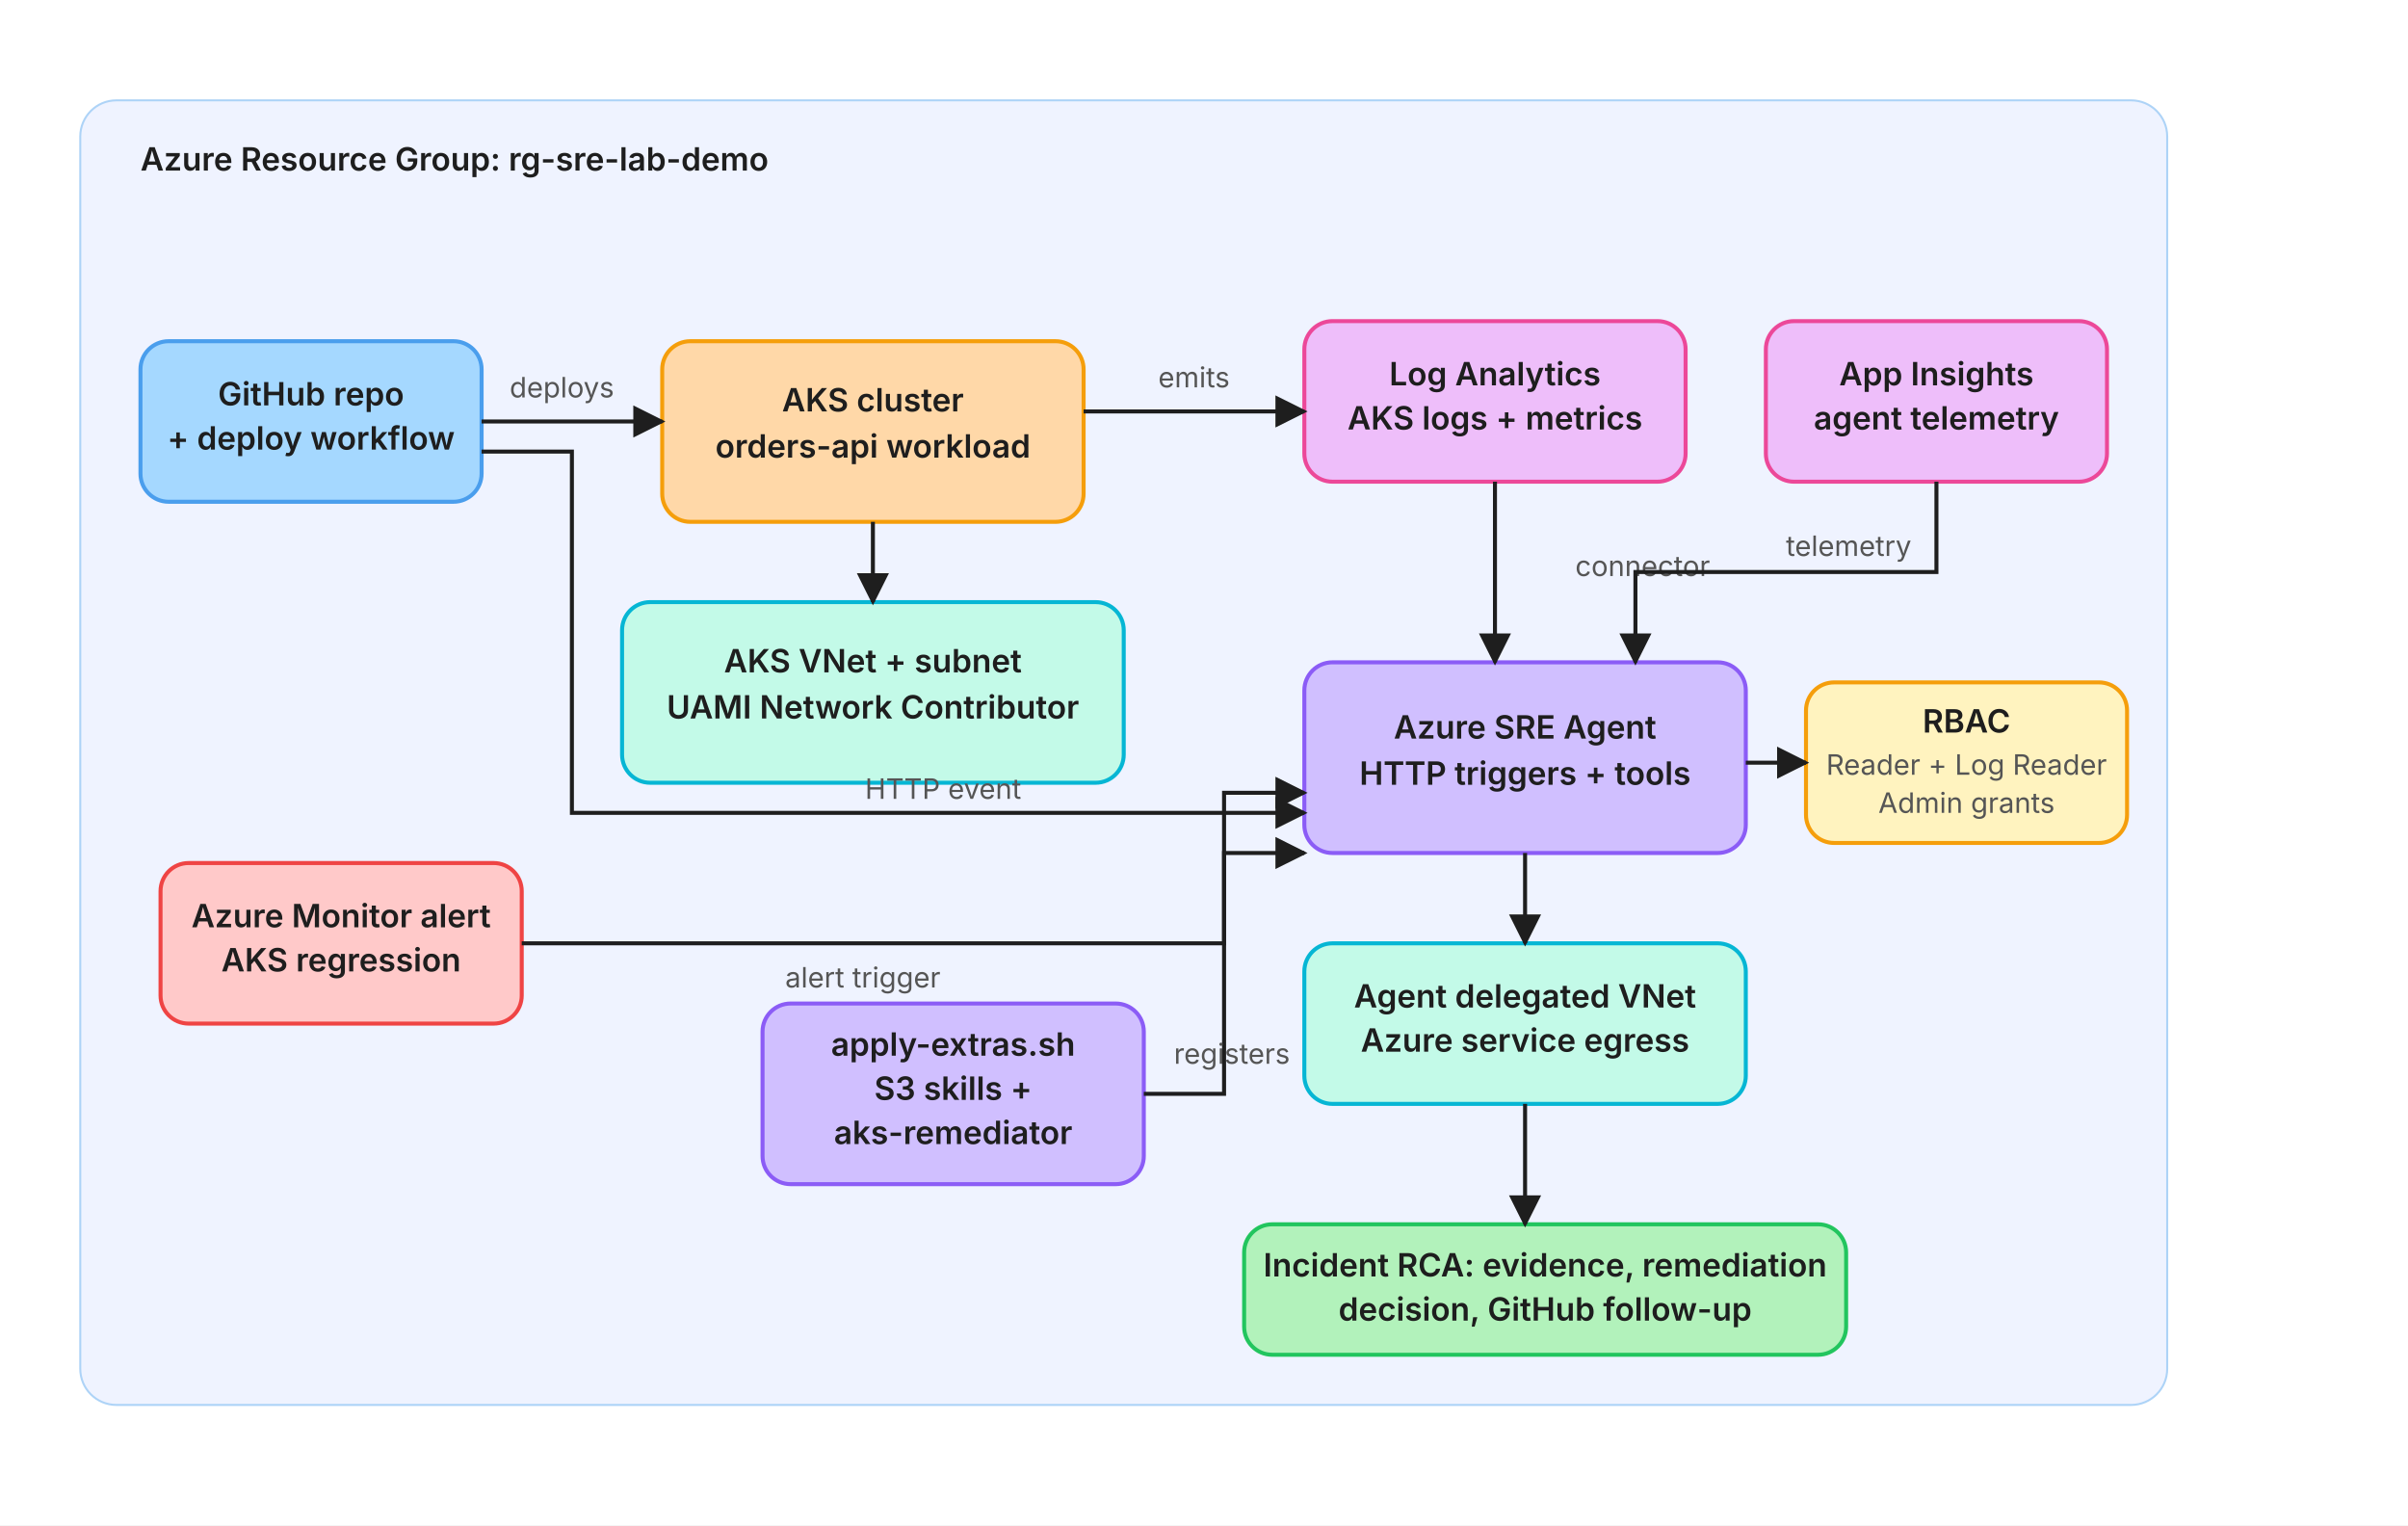
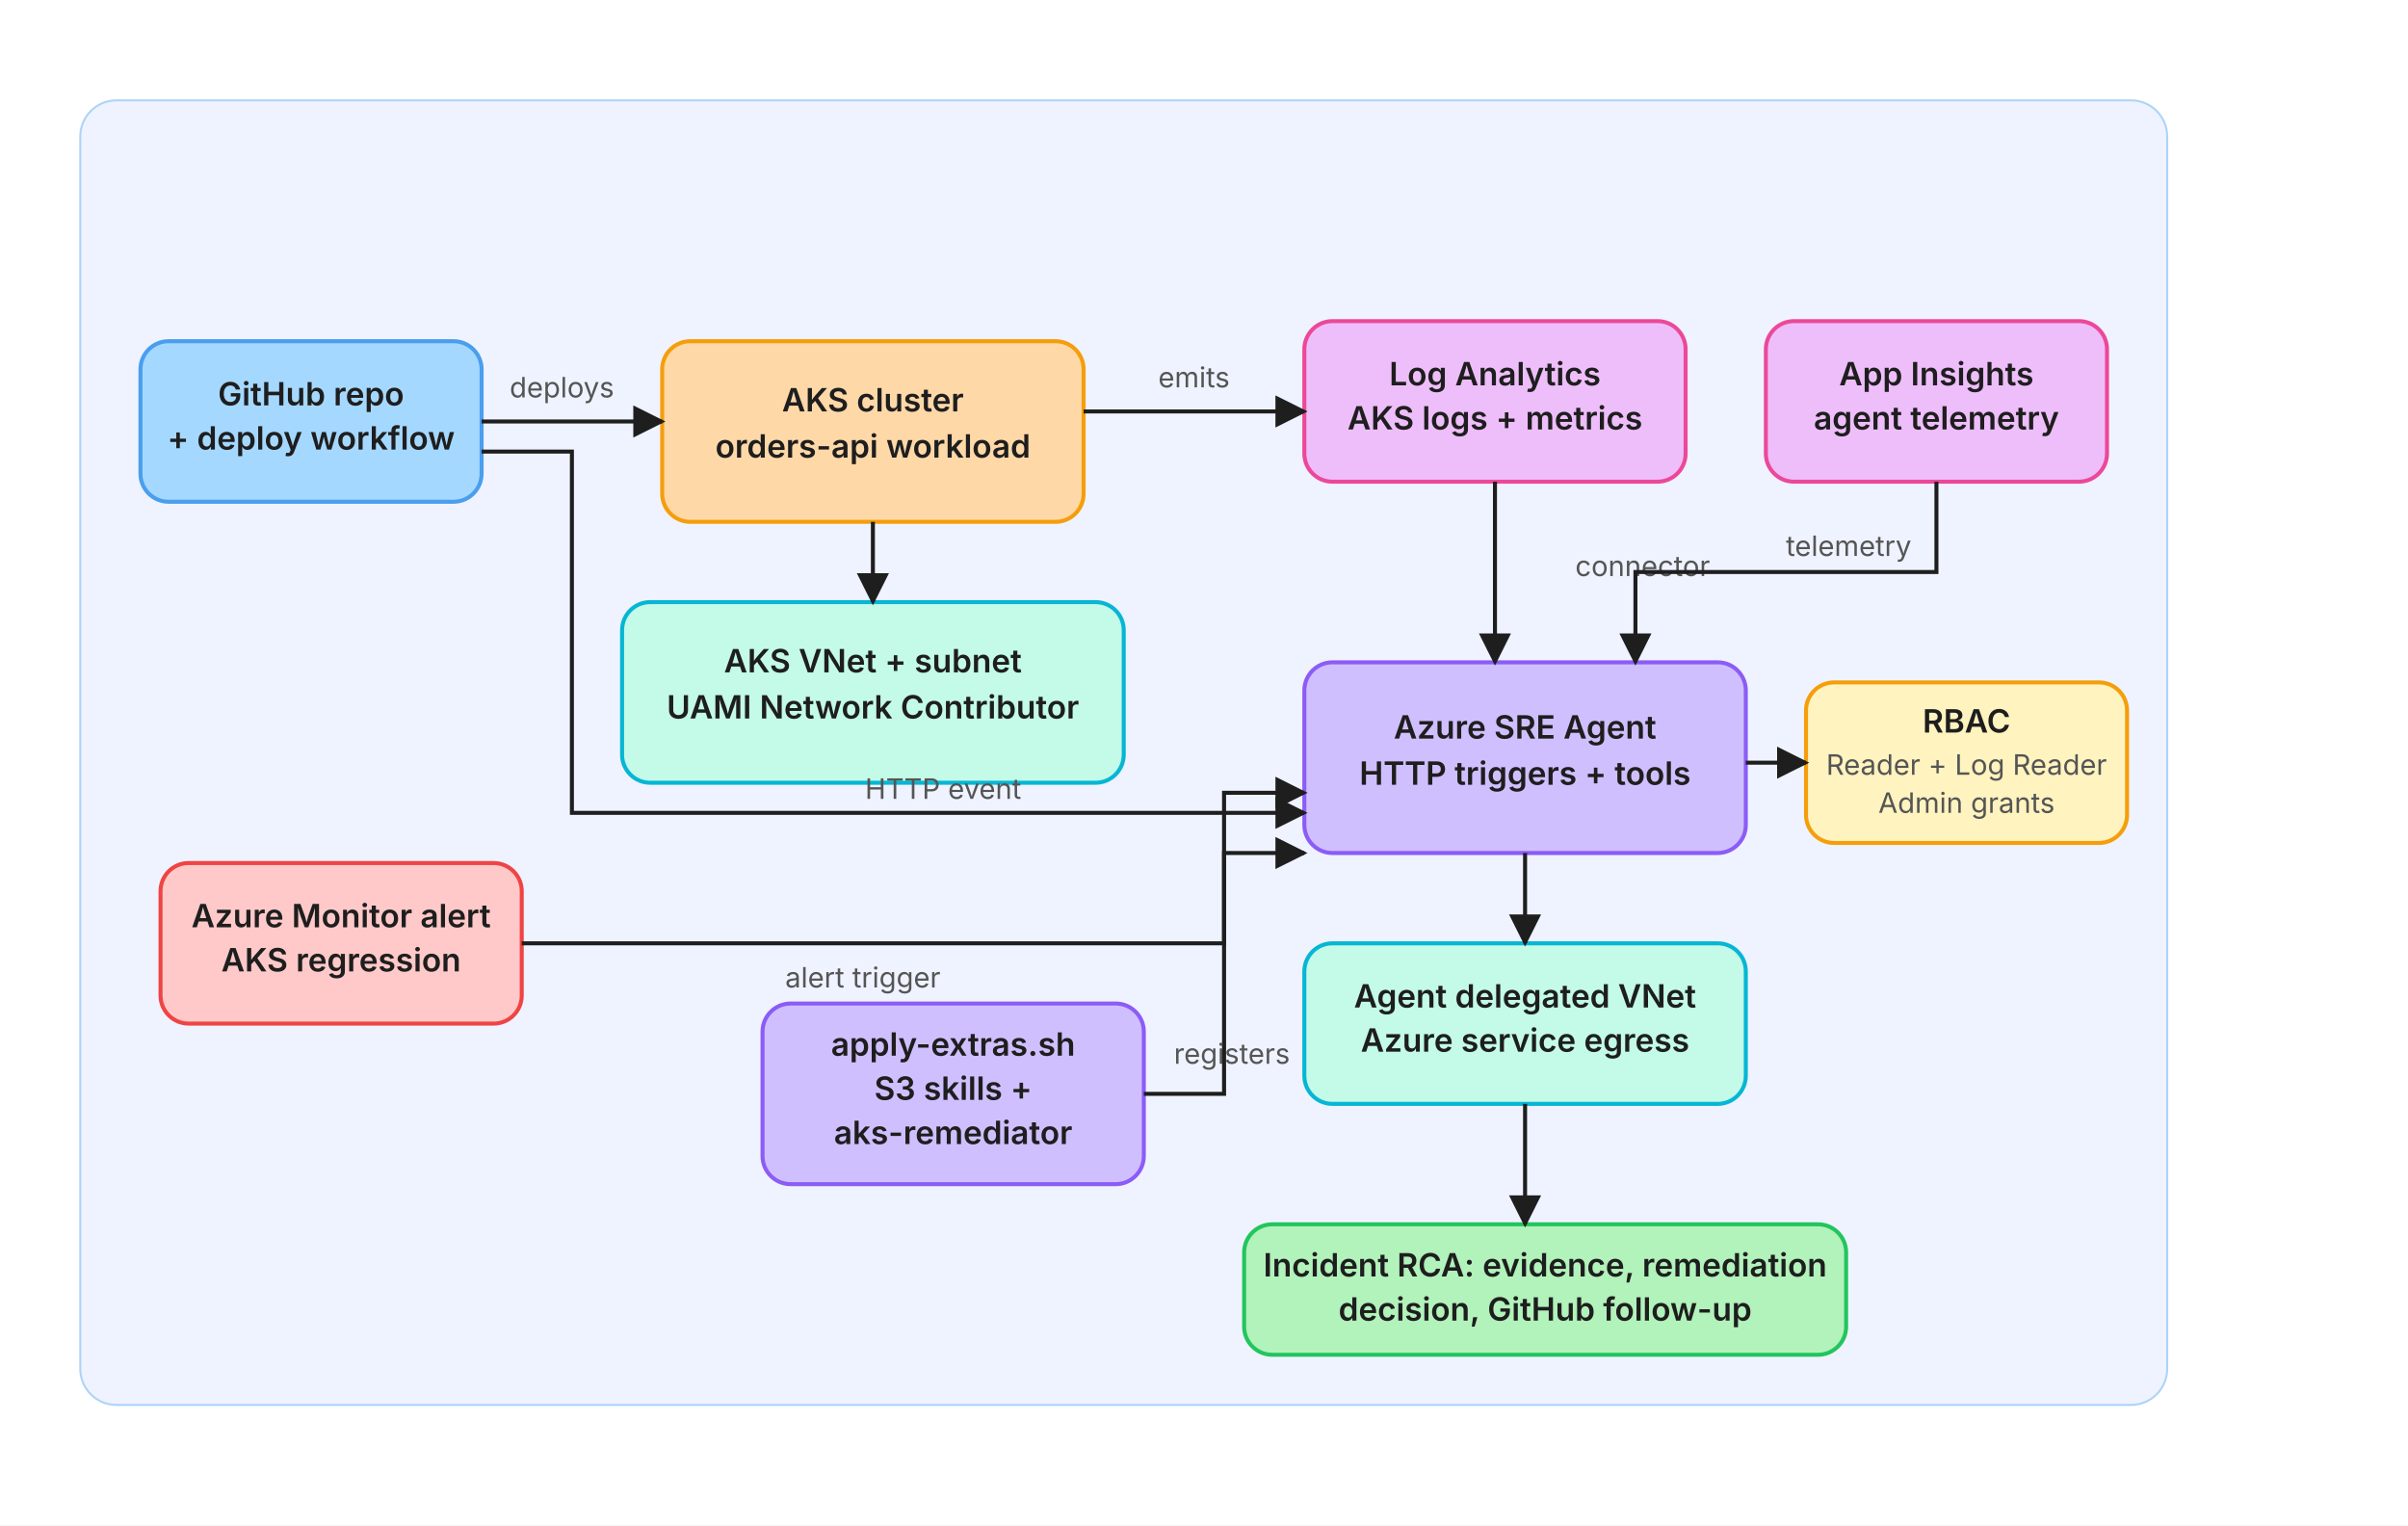
<svg xmlns="http://www.w3.org/2000/svg" width="1200" height="760" viewBox="0 0 1200 760" role="img" aria-labelledby="title desc">
  <defs>
    <marker id="arrow" viewBox="0 0 10 10" refX="9" refY="5" markerWidth="8" markerHeight="8" orient="auto-start-reverse">
      <path d="M 0 0 L 10 5 L 0 10 z" fill="#1e1e1e" />
    </marker>
    <style>
      text { font-family: Inter, Arial, sans-serif; fill: #1e1e1e; }
      .label { font-size: 16px; font-weight: 600; }
      .small { font-size: 14px; fill: #555; }
      .box { stroke-width: 2; rx: 14; ry: 14; }
      .line { stroke: #1e1e1e; stroke-width: 2; fill: none; marker-end: url(#arrow); }
    </style>
  </defs>
  <rect width="1200" height="760" fill="#fff" />
  <rect x="40" y="50" width="1040" height="650" rx="18" fill="#dbe4ff" stroke="#4a9eed" opacity=".45" />
-   <text x="70" y="85" class="label" fill="#4a9eed">Azure Resource Group: rg-sre-lab-demo</text>
  <rect class="box" x="70" y="170" width="170" height="80" fill="#a5d8ff" stroke="#4a9eed" />
  <text x="155" y="202" text-anchor="middle" class="label">GitHub repo</text>
  <text x="155" y="224" text-anchor="middle" class="label">+ deploy workflow</text>
  <rect class="box" x="330" y="170" width="210" height="90" fill="#ffd8a8" stroke="#f59e0b" />
  <text x="435" y="205" text-anchor="middle" class="label">AKS cluster</text>
  <text x="435" y="228" text-anchor="middle" class="label">orders-api workload</text>
  <rect class="box" x="310" y="300" width="250" height="90" fill="#c3fae8" stroke="#06b6d4" />
  <text x="435" y="335" text-anchor="middle" class="label">AKS VNet + subnet</text>
  <text x="435" y="358" text-anchor="middle" class="label">UAMI Network Contributor</text>
  <rect class="box" x="650" y="160" width="190" height="80" fill="#eebefa" stroke="#ec4899" />
  <text x="745" y="192" text-anchor="middle" class="label">Log Analytics</text>
  <text x="745" y="214" text-anchor="middle" class="label">AKS logs + metrics</text>
  <rect class="box" x="880" y="160" width="170" height="80" fill="#eebefa" stroke="#ec4899" />
  <text x="965" y="192" text-anchor="middle" class="label">App Insights</text>
  <text x="965" y="214" text-anchor="middle" class="label">agent telemetry</text>
  <rect class="box" x="650" y="330" width="220" height="95" fill="#d0bfff" stroke="#8b5cf6" />
  <text x="760" y="368" text-anchor="middle" class="label">Azure SRE Agent</text>
  <text x="760" y="391" text-anchor="middle" class="label">HTTP triggers + tools</text>
  <rect class="box" x="650" y="470" width="220" height="80" fill="#c3fae8" stroke="#06b6d4" />
  <text x="760" y="502" text-anchor="middle" class="label">Agent delegated VNet</text>
  <text x="760" y="524" text-anchor="middle" class="label">Azure service egress</text>
  <rect class="box" x="900" y="340" width="160" height="80" fill="#fff3bf" stroke="#f59e0b" />
  <text x="980" y="365" text-anchor="middle" class="label">RBAC</text>
  <text x="980" y="386" text-anchor="middle" class="small">Reader + Log Reader</text>
  <text x="980" y="405" text-anchor="middle" class="small">Admin grants</text>
  <rect class="box" x="380" y="500" width="190" height="90" fill="#d0bfff" stroke="#8b5cf6" />
  <text x="475" y="526" text-anchor="middle" class="label">apply-extras.sh</text>
  <text x="475" y="548" text-anchor="middle" class="label">S3 skills +</text>
  <text x="475" y="570" text-anchor="middle" class="label">aks-remediator</text>
  <rect class="box" x="80" y="430" width="180" height="80" fill="#ffc9c9" stroke="#ef4444" />
  <text x="170" y="462" text-anchor="middle" class="label">Azure Monitor alert</text>
  <text x="170" y="484" text-anchor="middle" class="label">AKS regression</text>
  <rect class="box" x="620" y="610" width="300" height="65" fill="#b2f2bb" stroke="#22c55e" />
  <text x="770" y="636" text-anchor="middle" class="label">Incident RCA: evidence, remediation</text>
  <text x="770" y="658" text-anchor="middle" class="label">decision, GitHub follow-up</text>
  <path class="line" d="M240 210 H330" />
  <text x="280" y="198" text-anchor="middle" class="small">deploys</text>
  <path class="line" d="M435 260 V300" />
  <path class="line" d="M540 205 H650" />
  <text x="595" y="193" text-anchor="middle" class="small">emits</text>
  <path class="line" d="M745 240 V330" />
  <text x="785" y="287" class="small">connector</text>
  <path class="line" d="M965 240 V285 H815 V330" />
  <text x="890" y="277" class="small">telemetry</text>
  <path class="line" d="M760 425 V470" />
  <path class="line" d="M870 380 H900" />
  <path class="line" d="M570 545 H610 V425 H650" />
  <text x="585" y="530" class="small">registers</text>
  <path class="line" d="M260 470 H610 V395 H650" />
  <text x="430" y="492" text-anchor="middle" class="small">alert trigger</text>
  <path class="line" d="M240 225 H285 V405 H650" />
  <text x="470" y="398" text-anchor="middle" class="small">HTTP event</text>
  <path class="line" d="M760 550 V610" />
</svg>
